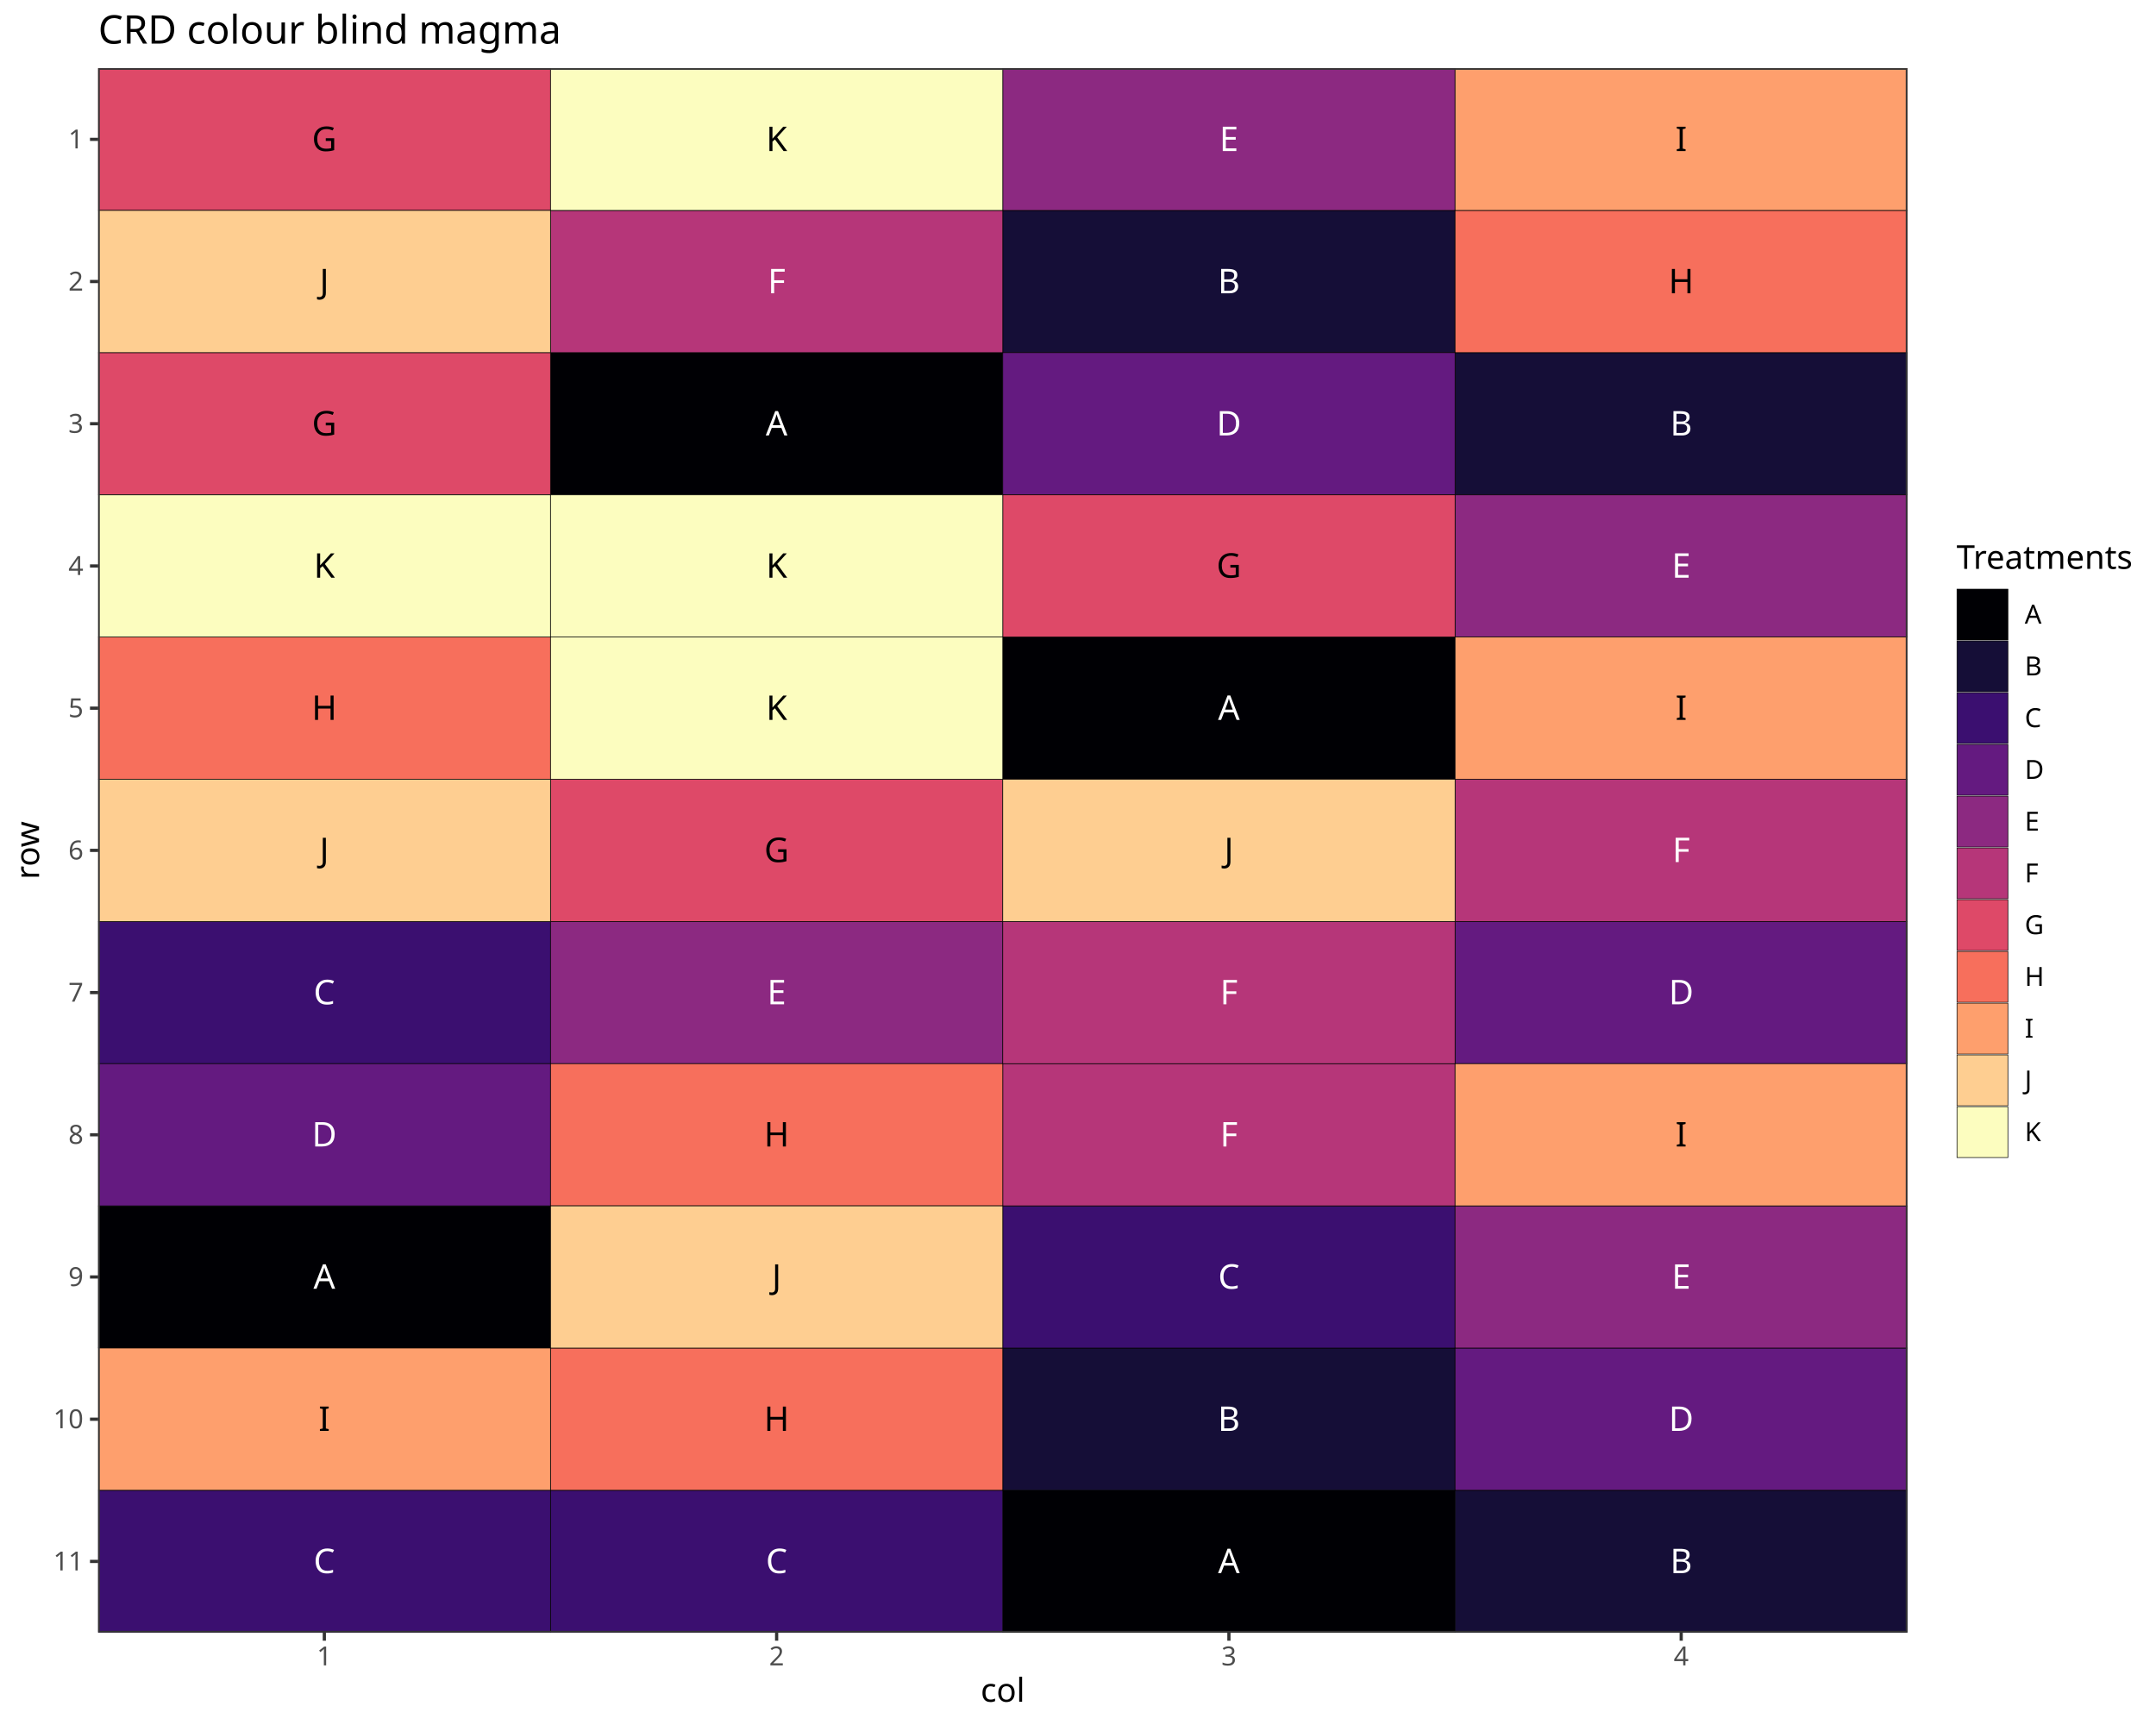
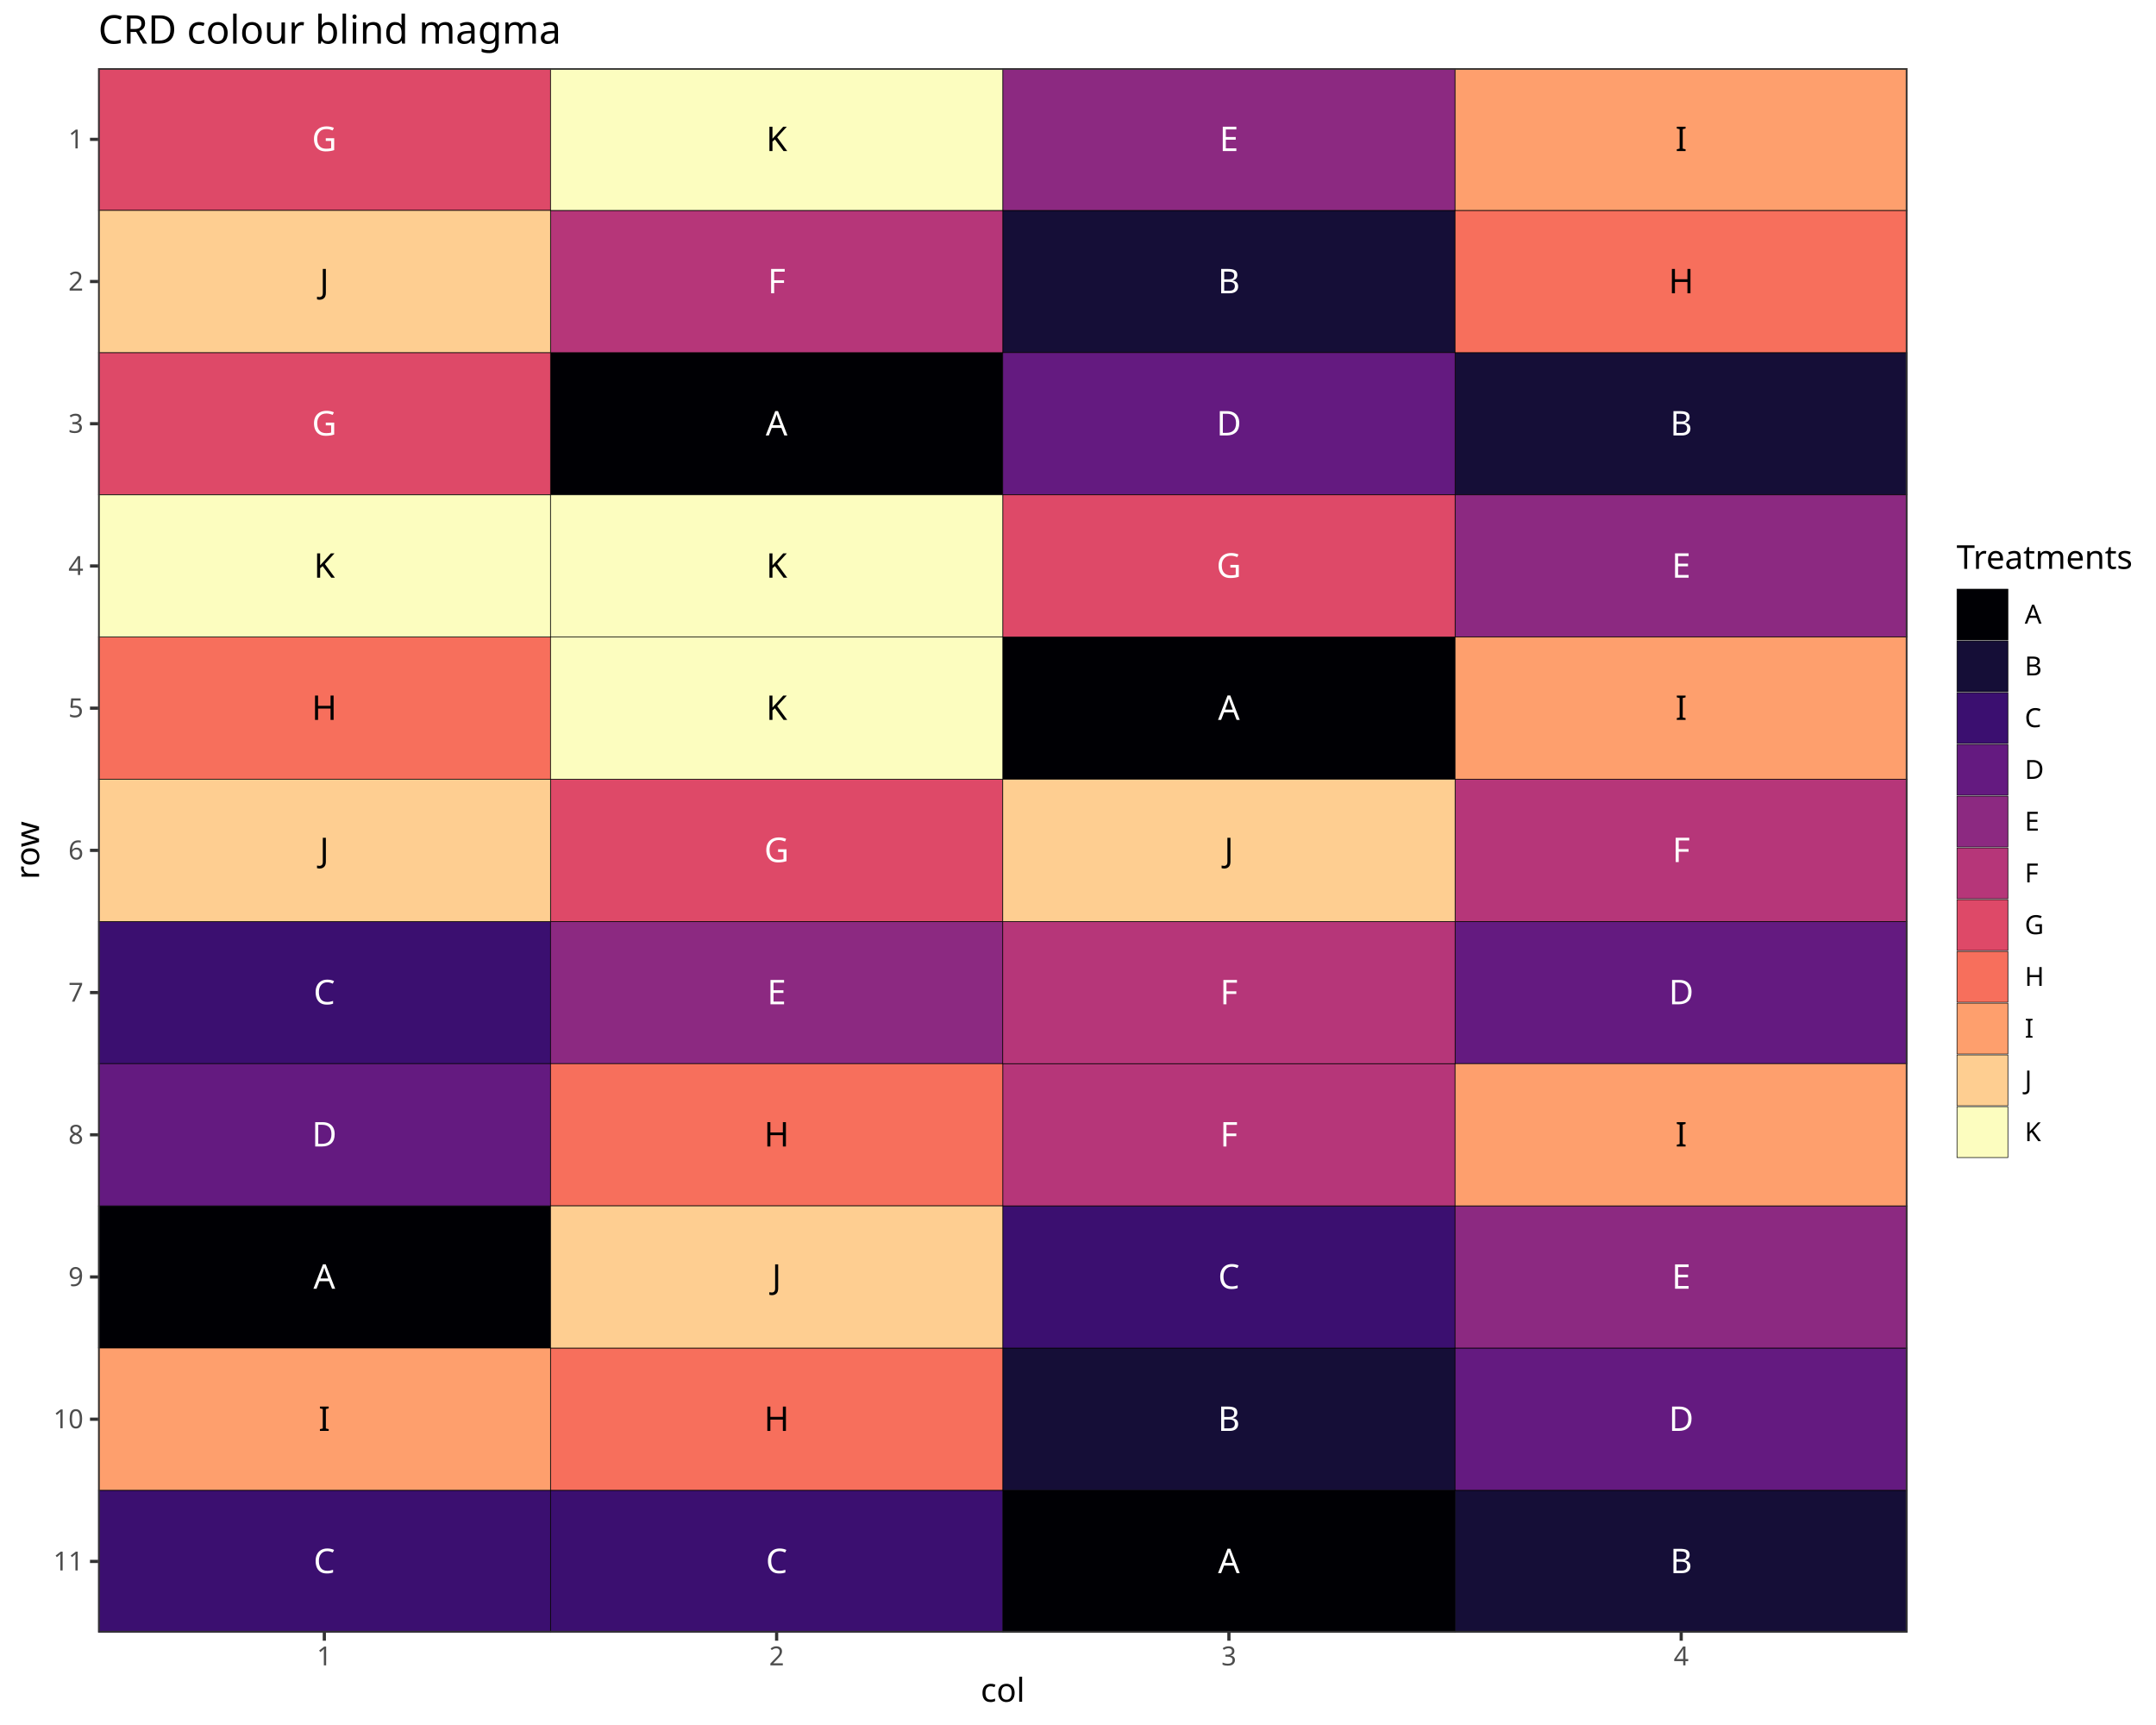
<svg xmlns="http://www.w3.org/2000/svg" class="svglite" data-engine-version="2.0" width="720.00pt" height="576.00pt" viewBox="0 0 720.00 576.00">
  <defs>
    <style type="text/css">
    .svglite line, .svglite polyline, .svglite polygon, .svglite path, .svglite rect, .svglite circle {
      fill: none;
      stroke: #000000;
      stroke-linecap: round;
      stroke-linejoin: round;
      stroke-miterlimit: 10.00;
    }
  </style>
  </defs>
  <rect width="100%" height="100%" style="stroke: none; fill: #FFFFFF;" />
  <defs>
    <clipPath id="cpMC4wMHw3MjAuMDB8MC4wMHw1NzYuMDA=">
      <rect x="0.00" y="0.00" width="720.00" height="576.00" />
    </clipPath>
  </defs>
  <g clip-path="url(#cpMC4wMHw3MjAuMDB8MC4wMHw1NzYuMDA=)">
    <rect x="0.00" y="0.00" width="720.00" height="576.00" style="stroke-width: 1.07; stroke: #FFFFFF; fill: #FFFFFF;" />
  </g>
  <defs>
    <clipPath id="cpMzIuNzl8NjM2Ljk2fDIyLjc4fDU0NS4xMQ==">
      <rect x="32.79" y="22.78" width="604.17" height="522.33" />
    </clipPath>
  </defs>
  <g clip-path="url(#cpMzIuNzl8NjM2Ljk2fDIyLjc4fDU0NS4xMQ==)">
    <rect x="32.79" y="22.78" width="604.17" height="522.33" style="stroke-width: 1.07; stroke: none; fill: #FFFFFF;" />
    <polyline points="32.79,22.78 636.96,22.78 " style="stroke-width: 0.53; stroke: #EBEBEB; stroke-linecap: butt;" />
    <polyline points="32.79,70.27 636.96,70.27 " style="stroke-width: 0.53; stroke: #EBEBEB; stroke-linecap: butt;" />
    <polyline points="32.79,117.75 636.96,117.75 " style="stroke-width: 0.53; stroke: #EBEBEB; stroke-linecap: butt;" />
    <polyline points="32.79,165.24 636.96,165.24 " style="stroke-width: 0.53; stroke: #EBEBEB; stroke-linecap: butt;" />
    <polyline points="32.79,212.72 636.96,212.72 " style="stroke-width: 0.53; stroke: #EBEBEB; stroke-linecap: butt;" />
    <polyline points="32.79,260.21 636.96,260.21 " style="stroke-width: 0.53; stroke: #EBEBEB; stroke-linecap: butt;" />
    <polyline points="32.79,307.69 636.96,307.69 " style="stroke-width: 0.53; stroke: #EBEBEB; stroke-linecap: butt;" />
    <polyline points="32.79,355.17 636.96,355.17 " style="stroke-width: 0.53; stroke: #EBEBEB; stroke-linecap: butt;" />
    <polyline points="32.79,402.66 636.96,402.66 " style="stroke-width: 0.53; stroke: #EBEBEB; stroke-linecap: butt;" />
    <polyline points="32.79,450.14 636.96,450.14 " style="stroke-width: 0.53; stroke: #EBEBEB; stroke-linecap: butt;" />
    <polyline points="32.79,497.63 636.96,497.63 " style="stroke-width: 0.53; stroke: #EBEBEB; stroke-linecap: butt;" />
    <polyline points="32.79,545.11 636.96,545.11 " style="stroke-width: 0.53; stroke: #EBEBEB; stroke-linecap: butt;" />
    <polyline points="32.79,545.11 32.79,22.78 " style="stroke-width: 0.53; stroke: #EBEBEB; stroke-linecap: butt;" />
    <polyline points="183.84,545.11 183.84,22.78 " style="stroke-width: 0.53; stroke: #EBEBEB; stroke-linecap: butt;" />
    <polyline points="334.88,545.11 334.88,22.78 " style="stroke-width: 0.53; stroke: #EBEBEB; stroke-linecap: butt;" />
    <polyline points="485.92,545.11 485.92,22.78 " style="stroke-width: 0.53; stroke: #EBEBEB; stroke-linecap: butt;" />
    <polyline points="636.96,545.11 636.96,22.78 " style="stroke-width: 0.53; stroke: #EBEBEB; stroke-linecap: butt;" />
    <polyline points="32.79,46.53 636.96,46.53 " style="stroke-width: 1.07; stroke: #EBEBEB; stroke-linecap: butt;" />
    <polyline points="32.79,94.01 636.96,94.01 " style="stroke-width: 1.07; stroke: #EBEBEB; stroke-linecap: butt;" />
    <polyline points="32.79,141.49 636.96,141.49 " style="stroke-width: 1.07; stroke: #EBEBEB; stroke-linecap: butt;" />
    <polyline points="32.79,188.98 636.96,188.98 " style="stroke-width: 1.07; stroke: #EBEBEB; stroke-linecap: butt;" />
    <polyline points="32.79,236.46 636.96,236.46 " style="stroke-width: 1.07; stroke: #EBEBEB; stroke-linecap: butt;" />
    <polyline points="32.79,283.95 636.96,283.95 " style="stroke-width: 1.07; stroke: #EBEBEB; stroke-linecap: butt;" />
    <polyline points="32.79,331.43 636.96,331.43 " style="stroke-width: 1.07; stroke: #EBEBEB; stroke-linecap: butt;" />
    <polyline points="32.79,378.92 636.96,378.92 " style="stroke-width: 1.07; stroke: #EBEBEB; stroke-linecap: butt;" />
    <polyline points="32.79,426.40 636.96,426.40 " style="stroke-width: 1.07; stroke: #EBEBEB; stroke-linecap: butt;" />
    <polyline points="32.79,473.89 636.96,473.89 " style="stroke-width: 1.07; stroke: #EBEBEB; stroke-linecap: butt;" />
    <polyline points="32.79,521.37 636.96,521.37 " style="stroke-width: 1.07; stroke: #EBEBEB; stroke-linecap: butt;" />
    <polyline points="108.31,545.11 108.31,22.78 " style="stroke-width: 1.07; stroke: #EBEBEB; stroke-linecap: butt;" />
    <polyline points="259.36,545.11 259.36,22.78 " style="stroke-width: 1.07; stroke: #EBEBEB; stroke-linecap: butt;" />
    <polyline points="410.40,545.11 410.40,22.78 " style="stroke-width: 1.07; stroke: #EBEBEB; stroke-linecap: butt;" />
    <polyline points="561.44,545.11 561.44,22.78 " style="stroke-width: 1.07; stroke: #EBEBEB; stroke-linecap: butt;" />
    <rect x="183.84" y="117.75" width="151.04" height="47.48" style="stroke-width: 0.21; stroke-linecap: butt; stroke-linejoin: miter; fill: #000004;" />
    <rect x="32.79" y="402.66" width="151.04" height="47.48" style="stroke-width: 0.21; stroke-linecap: butt; stroke-linejoin: miter; fill: #000004;" />
    <rect x="334.88" y="212.72" width="151.04" height="47.48" style="stroke-width: 0.21; stroke-linecap: butt; stroke-linejoin: miter; fill: #000004;" />
    <rect x="334.88" y="497.63" width="151.04" height="47.48" style="stroke-width: 0.21; stroke-linecap: butt; stroke-linejoin: miter; fill: #000004;" />
    <rect x="334.88" y="450.14" width="151.04" height="47.48" style="stroke-width: 0.21; stroke-linecap: butt; stroke-linejoin: miter; fill: #150E37;" />
    <rect x="485.92" y="117.75" width="151.04" height="47.48" style="stroke-width: 0.21; stroke-linecap: butt; stroke-linejoin: miter; fill: #150E37;" />
    <rect x="334.88" y="70.27" width="151.04" height="47.48" style="stroke-width: 0.21; stroke-linecap: butt; stroke-linejoin: miter; fill: #150E37;" />
    <rect x="485.92" y="497.63" width="151.04" height="47.48" style="stroke-width: 0.21; stroke-linecap: butt; stroke-linejoin: miter; fill: #150E37;" />
    <rect x="334.88" y="402.66" width="151.04" height="47.48" style="stroke-width: 0.21; stroke-linecap: butt; stroke-linejoin: miter; fill: #3B0F70;" />
    <rect x="183.84" y="497.63" width="151.04" height="47.48" style="stroke-width: 0.21; stroke-linecap: butt; stroke-linejoin: miter; fill: #3B0F70;" />
    <rect x="32.79" y="497.63" width="151.04" height="47.48" style="stroke-width: 0.21; stroke-linecap: butt; stroke-linejoin: miter; fill: #3B0F70;" />
    <rect x="32.79" y="307.69" width="151.04" height="47.48" style="stroke-width: 0.21; stroke-linecap: butt; stroke-linejoin: miter; fill: #3B0F70;" />
    <rect x="485.92" y="307.69" width="151.04" height="47.48" style="stroke-width: 0.21; stroke-linecap: butt; stroke-linejoin: miter; fill: #641A80;" />
    <rect x="32.79" y="355.17" width="151.04" height="47.48" style="stroke-width: 0.21; stroke-linecap: butt; stroke-linejoin: miter; fill: #641A80;" />
    <rect x="485.92" y="450.14" width="151.04" height="47.48" style="stroke-width: 0.21; stroke-linecap: butt; stroke-linejoin: miter; fill: #641A80;" />
    <rect x="334.88" y="117.75" width="151.04" height="47.48" style="stroke-width: 0.21; stroke-linecap: butt; stroke-linejoin: miter; fill: #641A80;" />
    <rect x="485.92" y="165.24" width="151.04" height="47.48" style="stroke-width: 0.21; stroke-linecap: butt; stroke-linejoin: miter; fill: #8C2981;" />
    <rect x="334.88" y="22.78" width="151.04" height="47.48" style="stroke-width: 0.21; stroke-linecap: butt; stroke-linejoin: miter; fill: #8C2981;" />
    <rect x="485.92" y="402.66" width="151.04" height="47.48" style="stroke-width: 0.21; stroke-linecap: butt; stroke-linejoin: miter; fill: #8C2981;" />
    <rect x="183.84" y="307.69" width="151.04" height="47.48" style="stroke-width: 0.21; stroke-linecap: butt; stroke-linejoin: miter; fill: #8C2981;" />
    <rect x="485.92" y="260.21" width="151.04" height="47.48" style="stroke-width: 0.21; stroke-linecap: butt; stroke-linejoin: miter; fill: #B63679;" />
    <rect x="334.88" y="355.17" width="151.04" height="47.48" style="stroke-width: 0.21; stroke-linecap: butt; stroke-linejoin: miter; fill: #B63679;" />
    <rect x="334.88" y="307.69" width="151.04" height="47.48" style="stroke-width: 0.21; stroke-linecap: butt; stroke-linejoin: miter; fill: #B63679;" />
    <rect x="183.84" y="70.27" width="151.04" height="47.48" style="stroke-width: 0.21; stroke-linecap: butt; stroke-linejoin: miter; fill: #B63679;" />
    <rect x="32.79" y="22.78" width="151.04" height="47.48" style="stroke-width: 0.21; stroke-linecap: butt; stroke-linejoin: miter; fill: #DE4968;" />
    <rect x="32.79" y="117.75" width="151.04" height="47.48" style="stroke-width: 0.21; stroke-linecap: butt; stroke-linejoin: miter; fill: #DE4968;" />
    <rect x="183.84" y="260.21" width="151.04" height="47.48" style="stroke-width: 0.21; stroke-linecap: butt; stroke-linejoin: miter; fill: #DE4968;" />
    <rect x="334.88" y="165.24" width="151.04" height="47.48" style="stroke-width: 0.21; stroke-linecap: butt; stroke-linejoin: miter; fill: #DE4968;" />
    <rect x="32.79" y="212.72" width="151.04" height="47.48" style="stroke-width: 0.21; stroke-linecap: butt; stroke-linejoin: miter; fill: #F76F5C;" />
    <rect x="183.84" y="355.17" width="151.04" height="47.48" style="stroke-width: 0.21; stroke-linecap: butt; stroke-linejoin: miter; fill: #F76F5C;" />
    <rect x="485.92" y="70.27" width="151.04" height="47.48" style="stroke-width: 0.21; stroke-linecap: butt; stroke-linejoin: miter; fill: #F76F5C;" />
    <rect x="183.84" y="450.14" width="151.04" height="47.48" style="stroke-width: 0.21; stroke-linecap: butt; stroke-linejoin: miter; fill: #F76F5C;" />
    <rect x="32.79" y="450.14" width="151.04" height="47.48" style="stroke-width: 0.21; stroke-linecap: butt; stroke-linejoin: miter; fill: #FE9F6D;" />
    <rect x="485.92" y="22.78" width="151.04" height="47.48" style="stroke-width: 0.21; stroke-linecap: butt; stroke-linejoin: miter; fill: #FE9F6D;" />
    <rect x="485.92" y="355.17" width="151.04" height="47.48" style="stroke-width: 0.21; stroke-linecap: butt; stroke-linejoin: miter; fill: #FE9F6D;" />
    <rect x="485.92" y="212.72" width="151.04" height="47.48" style="stroke-width: 0.21; stroke-linecap: butt; stroke-linejoin: miter; fill: #FE9F6D;" />
    <rect x="32.79" y="70.27" width="151.04" height="47.48" style="stroke-width: 0.21; stroke-linecap: butt; stroke-linejoin: miter; fill: #FECE91;" />
    <rect x="32.79" y="260.21" width="151.04" height="47.48" style="stroke-width: 0.21; stroke-linecap: butt; stroke-linejoin: miter; fill: #FECE91;" />
    <rect x="183.84" y="402.66" width="151.04" height="47.48" style="stroke-width: 0.21; stroke-linecap: butt; stroke-linejoin: miter; fill: #FECE91;" />
    <rect x="334.88" y="260.21" width="151.04" height="47.48" style="stroke-width: 0.21; stroke-linecap: butt; stroke-linejoin: miter; fill: #FECE91;" />
    <rect x="183.84" y="22.78" width="151.04" height="47.48" style="stroke-width: 0.21; stroke-linecap: butt; stroke-linejoin: miter; fill: #FCFDBF;" />
    <rect x="32.79" y="165.24" width="151.04" height="47.48" style="stroke-width: 0.21; stroke-linecap: butt; stroke-linejoin: miter; fill: #FCFDBF;" />
    <rect x="183.84" y="212.72" width="151.04" height="47.48" style="stroke-width: 0.21; stroke-linecap: butt; stroke-linejoin: miter; fill: #FCFDBF;" />
    <rect x="183.84" y="165.24" width="151.04" height="47.48" style="stroke-width: 0.21; stroke-linecap: butt; stroke-linejoin: miter; fill: #FCFDBF;" />
    <text x="259.36" y="145.41" text-anchor="middle" style="font-size: 11.38px; fill: #FFFFFF; font-family: sans;" textLength="7.59px" lengthAdjust="spacingAndGlyphs">A</text>
    <text x="108.31" y="430.32" text-anchor="middle" style="font-size: 11.38px; fill: #FFFFFF; font-family: sans;" textLength="7.59px" lengthAdjust="spacingAndGlyphs">A</text>
    <text x="410.40" y="240.38" text-anchor="middle" style="font-size: 11.38px; fill: #FFFFFF; font-family: sans;" textLength="7.59px" lengthAdjust="spacingAndGlyphs">A</text>
    <text x="410.40" y="525.29" text-anchor="middle" style="font-size: 11.38px; fill: #FFFFFF; font-family: sans;" textLength="7.59px" lengthAdjust="spacingAndGlyphs">A</text>
    <text x="410.40" y="477.80" text-anchor="middle" style="font-size: 11.38px; fill: #FFFFFF; font-family: sans;" textLength="7.59px" lengthAdjust="spacingAndGlyphs">B</text>
    <text x="561.44" y="145.41" text-anchor="middle" style="font-size: 11.38px; fill: #FFFFFF; font-family: sans;" textLength="7.59px" lengthAdjust="spacingAndGlyphs">B</text>
    <text x="410.40" y="97.93" text-anchor="middle" style="font-size: 11.38px; fill: #FFFFFF; font-family: sans;" textLength="7.59px" lengthAdjust="spacingAndGlyphs">B</text>
    <text x="561.44" y="525.29" text-anchor="middle" style="font-size: 11.38px; fill: #FFFFFF; font-family: sans;" textLength="7.59px" lengthAdjust="spacingAndGlyphs">B</text>
    <text x="410.40" y="430.32" text-anchor="middle" style="font-size: 11.38px; fill: #FFFFFF; font-family: sans;" textLength="8.22px" lengthAdjust="spacingAndGlyphs">C</text>
    <text x="259.36" y="525.29" text-anchor="middle" style="font-size: 11.38px; fill: #FFFFFF; font-family: sans;" textLength="8.22px" lengthAdjust="spacingAndGlyphs">C</text>
    <text x="108.31" y="525.29" text-anchor="middle" style="font-size: 11.38px; fill: #FFFFFF; font-family: sans;" textLength="8.22px" lengthAdjust="spacingAndGlyphs">C</text>
    <text x="108.31" y="335.35" text-anchor="middle" style="font-size: 11.38px; fill: #FFFFFF; font-family: sans;" textLength="8.22px" lengthAdjust="spacingAndGlyphs">C</text>
    <text x="561.44" y="335.35" text-anchor="middle" style="font-size: 11.38px; fill: #FFFFFF; font-family: sans;" textLength="8.22px" lengthAdjust="spacingAndGlyphs">D</text>
    <text x="108.31" y="382.83" text-anchor="middle" style="font-size: 11.38px; fill: #FFFFFF; font-family: sans;" textLength="8.22px" lengthAdjust="spacingAndGlyphs">D</text>
    <text x="561.44" y="477.80" text-anchor="middle" style="font-size: 11.38px; fill: #FFFFFF; font-family: sans;" textLength="8.22px" lengthAdjust="spacingAndGlyphs">D</text>
    <text x="410.40" y="145.41" text-anchor="middle" style="font-size: 11.38px; fill: #FFFFFF; font-family: sans;" textLength="8.22px" lengthAdjust="spacingAndGlyphs">D</text>
    <text x="561.44" y="192.90" text-anchor="middle" style="font-size: 11.38px; fill: #FFFFFF; font-family: sans;" textLength="7.59px" lengthAdjust="spacingAndGlyphs">E</text>
    <text x="410.40" y="50.44" text-anchor="middle" style="font-size: 11.38px; fill: #FFFFFF; font-family: sans;" textLength="7.59px" lengthAdjust="spacingAndGlyphs">E</text>
    <text x="561.44" y="430.32" text-anchor="middle" style="font-size: 11.38px; fill: #FFFFFF; font-family: sans;" textLength="7.59px" lengthAdjust="spacingAndGlyphs">E</text>
    <text x="259.36" y="335.35" text-anchor="middle" style="font-size: 11.38px; fill: #FFFFFF; font-family: sans;" textLength="7.59px" lengthAdjust="spacingAndGlyphs">E</text>
    <text x="561.44" y="287.86" text-anchor="middle" style="font-size: 11.38px; fill: #FFFFFF; font-family: sans;" textLength="6.95px" lengthAdjust="spacingAndGlyphs">F</text>
    <text x="410.40" y="382.83" text-anchor="middle" style="font-size: 11.38px; fill: #FFFFFF; font-family: sans;" textLength="6.95px" lengthAdjust="spacingAndGlyphs">F</text>
    <text x="410.40" y="335.35" text-anchor="middle" style="font-size: 11.38px; fill: #FFFFFF; font-family: sans;" textLength="6.95px" lengthAdjust="spacingAndGlyphs">F</text>
    <text x="259.36" y="97.93" text-anchor="middle" style="font-size: 11.38px; fill: #FFFFFF; font-family: sans;" textLength="6.95px" lengthAdjust="spacingAndGlyphs">F</text>
-     <text x="108.31" y="50.44" text-anchor="middle" style="font-size: 11.38px; font-family: sans;" textLength="8.86px" lengthAdjust="spacingAndGlyphs">G</text>
-     <text x="108.31" y="145.41" text-anchor="middle" style="font-size: 11.38px; font-family: sans;" textLength="8.86px" lengthAdjust="spacingAndGlyphs">G</text>
-     <text x="259.36" y="287.86" text-anchor="middle" style="font-size: 11.38px; font-family: sans;" textLength="8.86px" lengthAdjust="spacingAndGlyphs">G</text>
-     <text x="410.40" y="192.90" text-anchor="middle" style="font-size: 11.38px; font-family: sans;" textLength="8.86px" lengthAdjust="spacingAndGlyphs">G</text>
+     <text x="108.31" y="50.44" text-anchor="middle" style="font-size: 11.38px; fill: #FFFFFF; font-family: sans;" textLength="8.86px" lengthAdjust="spacingAndGlyphs">G</text>
+     <text x="108.31" y="145.41" text-anchor="middle" style="font-size: 11.38px; fill: #FFFFFF; font-family: sans;" textLength="8.86px" lengthAdjust="spacingAndGlyphs">G</text>
+     <text x="259.36" y="287.86" text-anchor="middle" style="font-size: 11.38px; fill: #FFFFFF; font-family: sans;" textLength="8.86px" lengthAdjust="spacingAndGlyphs">G</text>
+     <text x="410.40" y="192.90" text-anchor="middle" style="font-size: 11.38px; fill: #FFFFFF; font-family: sans;" textLength="8.86px" lengthAdjust="spacingAndGlyphs">G</text>
    <text x="108.31" y="240.38" text-anchor="middle" style="font-size: 11.38px; font-family: sans;" textLength="8.22px" lengthAdjust="spacingAndGlyphs">H</text>
    <text x="259.36" y="382.83" text-anchor="middle" style="font-size: 11.38px; font-family: sans;" textLength="8.22px" lengthAdjust="spacingAndGlyphs">H</text>
    <text x="561.44" y="97.93" text-anchor="middle" style="font-size: 11.38px; font-family: sans;" textLength="8.22px" lengthAdjust="spacingAndGlyphs">H</text>
    <text x="259.36" y="477.80" text-anchor="middle" style="font-size: 11.38px; font-family: sans;" textLength="8.22px" lengthAdjust="spacingAndGlyphs">H</text>
    <text x="108.31" y="477.80" text-anchor="middle" style="font-size: 11.38px; font-family: sans;" textLength="3.16px" lengthAdjust="spacingAndGlyphs">I</text>
    <text x="561.44" y="50.44" text-anchor="middle" style="font-size: 11.38px; font-family: sans;" textLength="3.16px" lengthAdjust="spacingAndGlyphs">I</text>
    <text x="561.44" y="382.83" text-anchor="middle" style="font-size: 11.38px; font-family: sans;" textLength="3.16px" lengthAdjust="spacingAndGlyphs">I</text>
    <text x="561.44" y="240.38" text-anchor="middle" style="font-size: 11.38px; font-family: sans;" textLength="3.16px" lengthAdjust="spacingAndGlyphs">I</text>
    <text x="108.31" y="97.93" text-anchor="middle" style="font-size: 11.38px; font-family: sans;" textLength="5.70px" lengthAdjust="spacingAndGlyphs">J</text>
    <text x="108.31" y="287.86" text-anchor="middle" style="font-size: 11.38px; font-family: sans;" textLength="5.70px" lengthAdjust="spacingAndGlyphs">J</text>
    <text x="259.36" y="430.32" text-anchor="middle" style="font-size: 11.38px; font-family: sans;" textLength="5.70px" lengthAdjust="spacingAndGlyphs">J</text>
    <text x="410.40" y="287.86" text-anchor="middle" style="font-size: 11.38px; font-family: sans;" textLength="5.70px" lengthAdjust="spacingAndGlyphs">J</text>
    <text x="259.36" y="50.44" text-anchor="middle" style="font-size: 11.38px; font-family: sans;" textLength="7.59px" lengthAdjust="spacingAndGlyphs">K</text>
    <text x="108.31" y="192.90" text-anchor="middle" style="font-size: 11.38px; font-family: sans;" textLength="7.59px" lengthAdjust="spacingAndGlyphs">K</text>
    <text x="259.36" y="240.38" text-anchor="middle" style="font-size: 11.38px; font-family: sans;" textLength="7.59px" lengthAdjust="spacingAndGlyphs">K</text>
    <text x="259.36" y="192.90" text-anchor="middle" style="font-size: 11.38px; font-family: sans;" textLength="7.59px" lengthAdjust="spacingAndGlyphs">K</text>
    <rect x="32.79" y="22.78" width="604.17" height="522.33" style="stroke-width: 1.07; stroke: #333333;" />
  </g>
  <g clip-path="url(#cpMC4wMHw3MjAuMDB8MC4wMHw1NzYuMDA=)">
    <text x="27.86" y="49.55" text-anchor="end" style="font-size: 8.80px; fill: #4D4D4D; font-family: sans;" textLength="4.89px" lengthAdjust="spacingAndGlyphs">1</text>
    <text x="27.86" y="97.04" text-anchor="end" style="font-size: 8.80px; fill: #4D4D4D; font-family: sans;" textLength="4.89px" lengthAdjust="spacingAndGlyphs">2</text>
    <text x="27.86" y="144.52" text-anchor="end" style="font-size: 8.80px; fill: #4D4D4D; font-family: sans;" textLength="4.89px" lengthAdjust="spacingAndGlyphs">3</text>
    <text x="27.86" y="192.01" text-anchor="end" style="font-size: 8.80px; fill: #4D4D4D; font-family: sans;" textLength="4.89px" lengthAdjust="spacingAndGlyphs">4</text>
    <text x="27.86" y="239.49" text-anchor="end" style="font-size: 8.80px; fill: #4D4D4D; font-family: sans;" textLength="4.89px" lengthAdjust="spacingAndGlyphs">5</text>
    <text x="27.86" y="286.98" text-anchor="end" style="font-size: 8.80px; fill: #4D4D4D; font-family: sans;" textLength="4.89px" lengthAdjust="spacingAndGlyphs">6</text>
    <text x="27.86" y="334.46" text-anchor="end" style="font-size: 8.80px; fill: #4D4D4D; font-family: sans;" textLength="4.89px" lengthAdjust="spacingAndGlyphs">7</text>
    <text x="27.86" y="381.94" text-anchor="end" style="font-size: 8.80px; fill: #4D4D4D; font-family: sans;" textLength="4.89px" lengthAdjust="spacingAndGlyphs">8</text>
    <text x="27.86" y="429.43" text-anchor="end" style="font-size: 8.80px; fill: #4D4D4D; font-family: sans;" textLength="4.89px" lengthAdjust="spacingAndGlyphs">9</text>
    <text x="27.86" y="476.91" text-anchor="end" style="font-size: 8.80px; fill: #4D4D4D; font-family: sans;" textLength="9.79px" lengthAdjust="spacingAndGlyphs">10</text>
    <text x="27.86" y="524.40" text-anchor="end" style="font-size: 8.80px; fill: #4D4D4D; font-family: sans;" textLength="9.79px" lengthAdjust="spacingAndGlyphs">11</text>
    <polyline points="30.05,46.53 32.79,46.53 " style="stroke-width: 1.07; stroke: #333333; stroke-linecap: butt;" />
    <polyline points="30.05,94.01 32.79,94.01 " style="stroke-width: 1.07; stroke: #333333; stroke-linecap: butt;" />
    <polyline points="30.05,141.49 32.79,141.49 " style="stroke-width: 1.07; stroke: #333333; stroke-linecap: butt;" />
    <polyline points="30.05,188.98 32.79,188.98 " style="stroke-width: 1.07; stroke: #333333; stroke-linecap: butt;" />
    <polyline points="30.05,236.46 32.79,236.46 " style="stroke-width: 1.07; stroke: #333333; stroke-linecap: butt;" />
    <polyline points="30.05,283.95 32.79,283.95 " style="stroke-width: 1.07; stroke: #333333; stroke-linecap: butt;" />
    <polyline points="30.05,331.43 32.79,331.43 " style="stroke-width: 1.07; stroke: #333333; stroke-linecap: butt;" />
    <polyline points="30.05,378.92 32.79,378.92 " style="stroke-width: 1.07; stroke: #333333; stroke-linecap: butt;" />
    <polyline points="30.05,426.40 32.79,426.40 " style="stroke-width: 1.07; stroke: #333333; stroke-linecap: butt;" />
    <polyline points="30.05,473.89 32.79,473.89 " style="stroke-width: 1.07; stroke: #333333; stroke-linecap: butt;" />
    <polyline points="30.05,521.37 32.79,521.37 " style="stroke-width: 1.07; stroke: #333333; stroke-linecap: butt;" />
    <polyline points="108.31,547.85 108.31,545.11 " style="stroke-width: 1.07; stroke: #333333; stroke-linecap: butt;" />
    <polyline points="259.36,547.85 259.36,545.11 " style="stroke-width: 1.07; stroke: #333333; stroke-linecap: butt;" />
    <polyline points="410.40,547.85 410.40,545.11 " style="stroke-width: 1.07; stroke: #333333; stroke-linecap: butt;" />
    <polyline points="561.44,547.85 561.44,545.11 " style="stroke-width: 1.07; stroke: #333333; stroke-linecap: butt;" />
    <text x="108.31" y="556.10" text-anchor="middle" style="font-size: 8.80px; fill: #4D4D4D; font-family: sans;" textLength="4.89px" lengthAdjust="spacingAndGlyphs">1</text>
    <text x="259.36" y="556.10" text-anchor="middle" style="font-size: 8.80px; fill: #4D4D4D; font-family: sans;" textLength="4.89px" lengthAdjust="spacingAndGlyphs">2</text>
    <text x="410.40" y="556.10" text-anchor="middle" style="font-size: 8.80px; fill: #4D4D4D; font-family: sans;" textLength="4.89px" lengthAdjust="spacingAndGlyphs">3</text>
    <text x="561.44" y="556.10" text-anchor="middle" style="font-size: 8.80px; fill: #4D4D4D; font-family: sans;" textLength="4.89px" lengthAdjust="spacingAndGlyphs">4</text>
    <text x="334.88" y="568.24" text-anchor="middle" style="font-size: 11.00px; font-family: sans;" textLength="14.06px" lengthAdjust="spacingAndGlyphs">col</text>
    <text transform="translate(13.05,283.95) rotate(-90)" text-anchor="middle" style="font-size: 11.00px; font-family: sans;" textLength="17.73px" lengthAdjust="spacingAndGlyphs">row</text>
    <rect x="647.92" y="175.76" width="66.60" height="216.37" style="stroke-width: 1.07; stroke: none; fill: #FFFFFF;" />
    <text x="653.40" y="189.95" style="font-size: 11.00px; font-family: sans;" textLength="55.64px" lengthAdjust="spacingAndGlyphs">Treatments</text>
    <rect x="653.40" y="196.57" width="17.28" height="17.28" style="stroke-width: 1.07; stroke: none; fill: #FFFFFF;" />
    <rect x="653.54" y="196.72" width="17.00" height="17.00" style="stroke-width: 0.21; stroke-linecap: butt; stroke-linejoin: miter; fill: #000004;" />
    <rect x="653.40" y="213.85" width="17.28" height="17.28" style="stroke-width: 1.07; stroke: none; fill: #FFFFFF;" />
    <rect x="653.54" y="214.00" width="17.00" height="17.00" style="stroke-width: 0.21; stroke-linecap: butt; stroke-linejoin: miter; fill: #150E37;" />
    <rect x="653.40" y="231.13" width="17.28" height="17.28" style="stroke-width: 1.07; stroke: none; fill: #FFFFFF;" />
    <rect x="653.54" y="231.28" width="17.00" height="17.00" style="stroke-width: 0.21; stroke-linecap: butt; stroke-linejoin: miter; fill: #3B0F70;" />
    <rect x="653.40" y="248.41" width="17.28" height="17.28" style="stroke-width: 1.07; stroke: none; fill: #FFFFFF;" />
    <rect x="653.54" y="248.56" width="17.00" height="17.00" style="stroke-width: 0.21; stroke-linecap: butt; stroke-linejoin: miter; fill: #641A80;" />
    <rect x="653.40" y="265.69" width="17.28" height="17.28" style="stroke-width: 1.07; stroke: none; fill: #FFFFFF;" />
    <rect x="653.54" y="265.84" width="17.00" height="17.00" style="stroke-width: 0.21; stroke-linecap: butt; stroke-linejoin: miter; fill: #8C2981;" />
    <rect x="653.40" y="282.97" width="17.28" height="17.28" style="stroke-width: 1.07; stroke: none; fill: #FFFFFF;" />
    <rect x="653.54" y="283.12" width="17.00" height="17.00" style="stroke-width: 0.21; stroke-linecap: butt; stroke-linejoin: miter; fill: #B63679;" />
    <rect x="653.40" y="300.25" width="17.28" height="17.28" style="stroke-width: 1.07; stroke: none; fill: #FFFFFF;" />
    <rect x="653.54" y="300.40" width="17.00" height="17.00" style="stroke-width: 0.21; stroke-linecap: butt; stroke-linejoin: miter; fill: #DE4968;" />
    <rect x="653.40" y="317.53" width="17.28" height="17.28" style="stroke-width: 1.07; stroke: none; fill: #FFFFFF;" />
    <rect x="653.54" y="317.68" width="17.00" height="17.00" style="stroke-width: 0.21; stroke-linecap: butt; stroke-linejoin: miter; fill: #F76F5C;" />
    <rect x="653.40" y="334.81" width="17.28" height="17.28" style="stroke-width: 1.07; stroke: none; fill: #FFFFFF;" />
    <rect x="653.54" y="334.96" width="17.00" height="17.00" style="stroke-width: 0.21; stroke-linecap: butt; stroke-linejoin: miter; fill: #FE9F6D;" />
    <rect x="653.40" y="352.09" width="17.28" height="17.28" style="stroke-width: 1.07; stroke: none; fill: #FFFFFF;" />
    <rect x="653.54" y="352.24" width="17.00" height="17.00" style="stroke-width: 0.21; stroke-linecap: butt; stroke-linejoin: miter; fill: #FECE91;" />
    <rect x="653.40" y="369.37" width="17.28" height="17.28" style="stroke-width: 1.07; stroke: none; fill: #FFFFFF;" />
    <rect x="653.54" y="369.52" width="17.00" height="17.00" style="stroke-width: 0.21; stroke-linecap: butt; stroke-linejoin: miter; fill: #FCFDBF;" />
    <text x="676.16" y="208.24" style="font-size: 8.80px; font-family: sans;" textLength="5.87px" lengthAdjust="spacingAndGlyphs">A</text>
    <text x="676.16" y="225.52" style="font-size: 8.80px; font-family: sans;" textLength="5.87px" lengthAdjust="spacingAndGlyphs">B</text>
    <text x="676.16" y="242.80" style="font-size: 8.80px; font-family: sans;" textLength="6.36px" lengthAdjust="spacingAndGlyphs">C</text>
    <text x="676.16" y="260.08" style="font-size: 8.80px; font-family: sans;" textLength="6.36px" lengthAdjust="spacingAndGlyphs">D</text>
    <text x="676.16" y="277.36" style="font-size: 8.80px; font-family: sans;" textLength="5.87px" lengthAdjust="spacingAndGlyphs">E</text>
    <text x="676.16" y="294.64" style="font-size: 8.80px; font-family: sans;" textLength="5.38px" lengthAdjust="spacingAndGlyphs">F</text>
    <text x="676.16" y="311.92" style="font-size: 8.80px; font-family: sans;" textLength="6.85px" lengthAdjust="spacingAndGlyphs">G</text>
    <text x="676.16" y="329.20" style="font-size: 8.80px; font-family: sans;" textLength="6.36px" lengthAdjust="spacingAndGlyphs">H</text>
    <text x="676.16" y="346.48" style="font-size: 8.80px; font-family: sans;" textLength="2.44px" lengthAdjust="spacingAndGlyphs">I</text>
    <text x="676.16" y="363.76" style="font-size: 8.80px; font-family: sans;" textLength="4.40px" lengthAdjust="spacingAndGlyphs">J</text>
    <text x="676.16" y="381.04" style="font-size: 8.80px; font-family: sans;" textLength="5.87px" lengthAdjust="spacingAndGlyphs">K</text>
    <text x="32.79" y="14.56" style="font-size: 13.20px; font-family: sans;" textLength="147.48px" lengthAdjust="spacingAndGlyphs">CRD colour blind magma</text>
  </g>
</svg>
